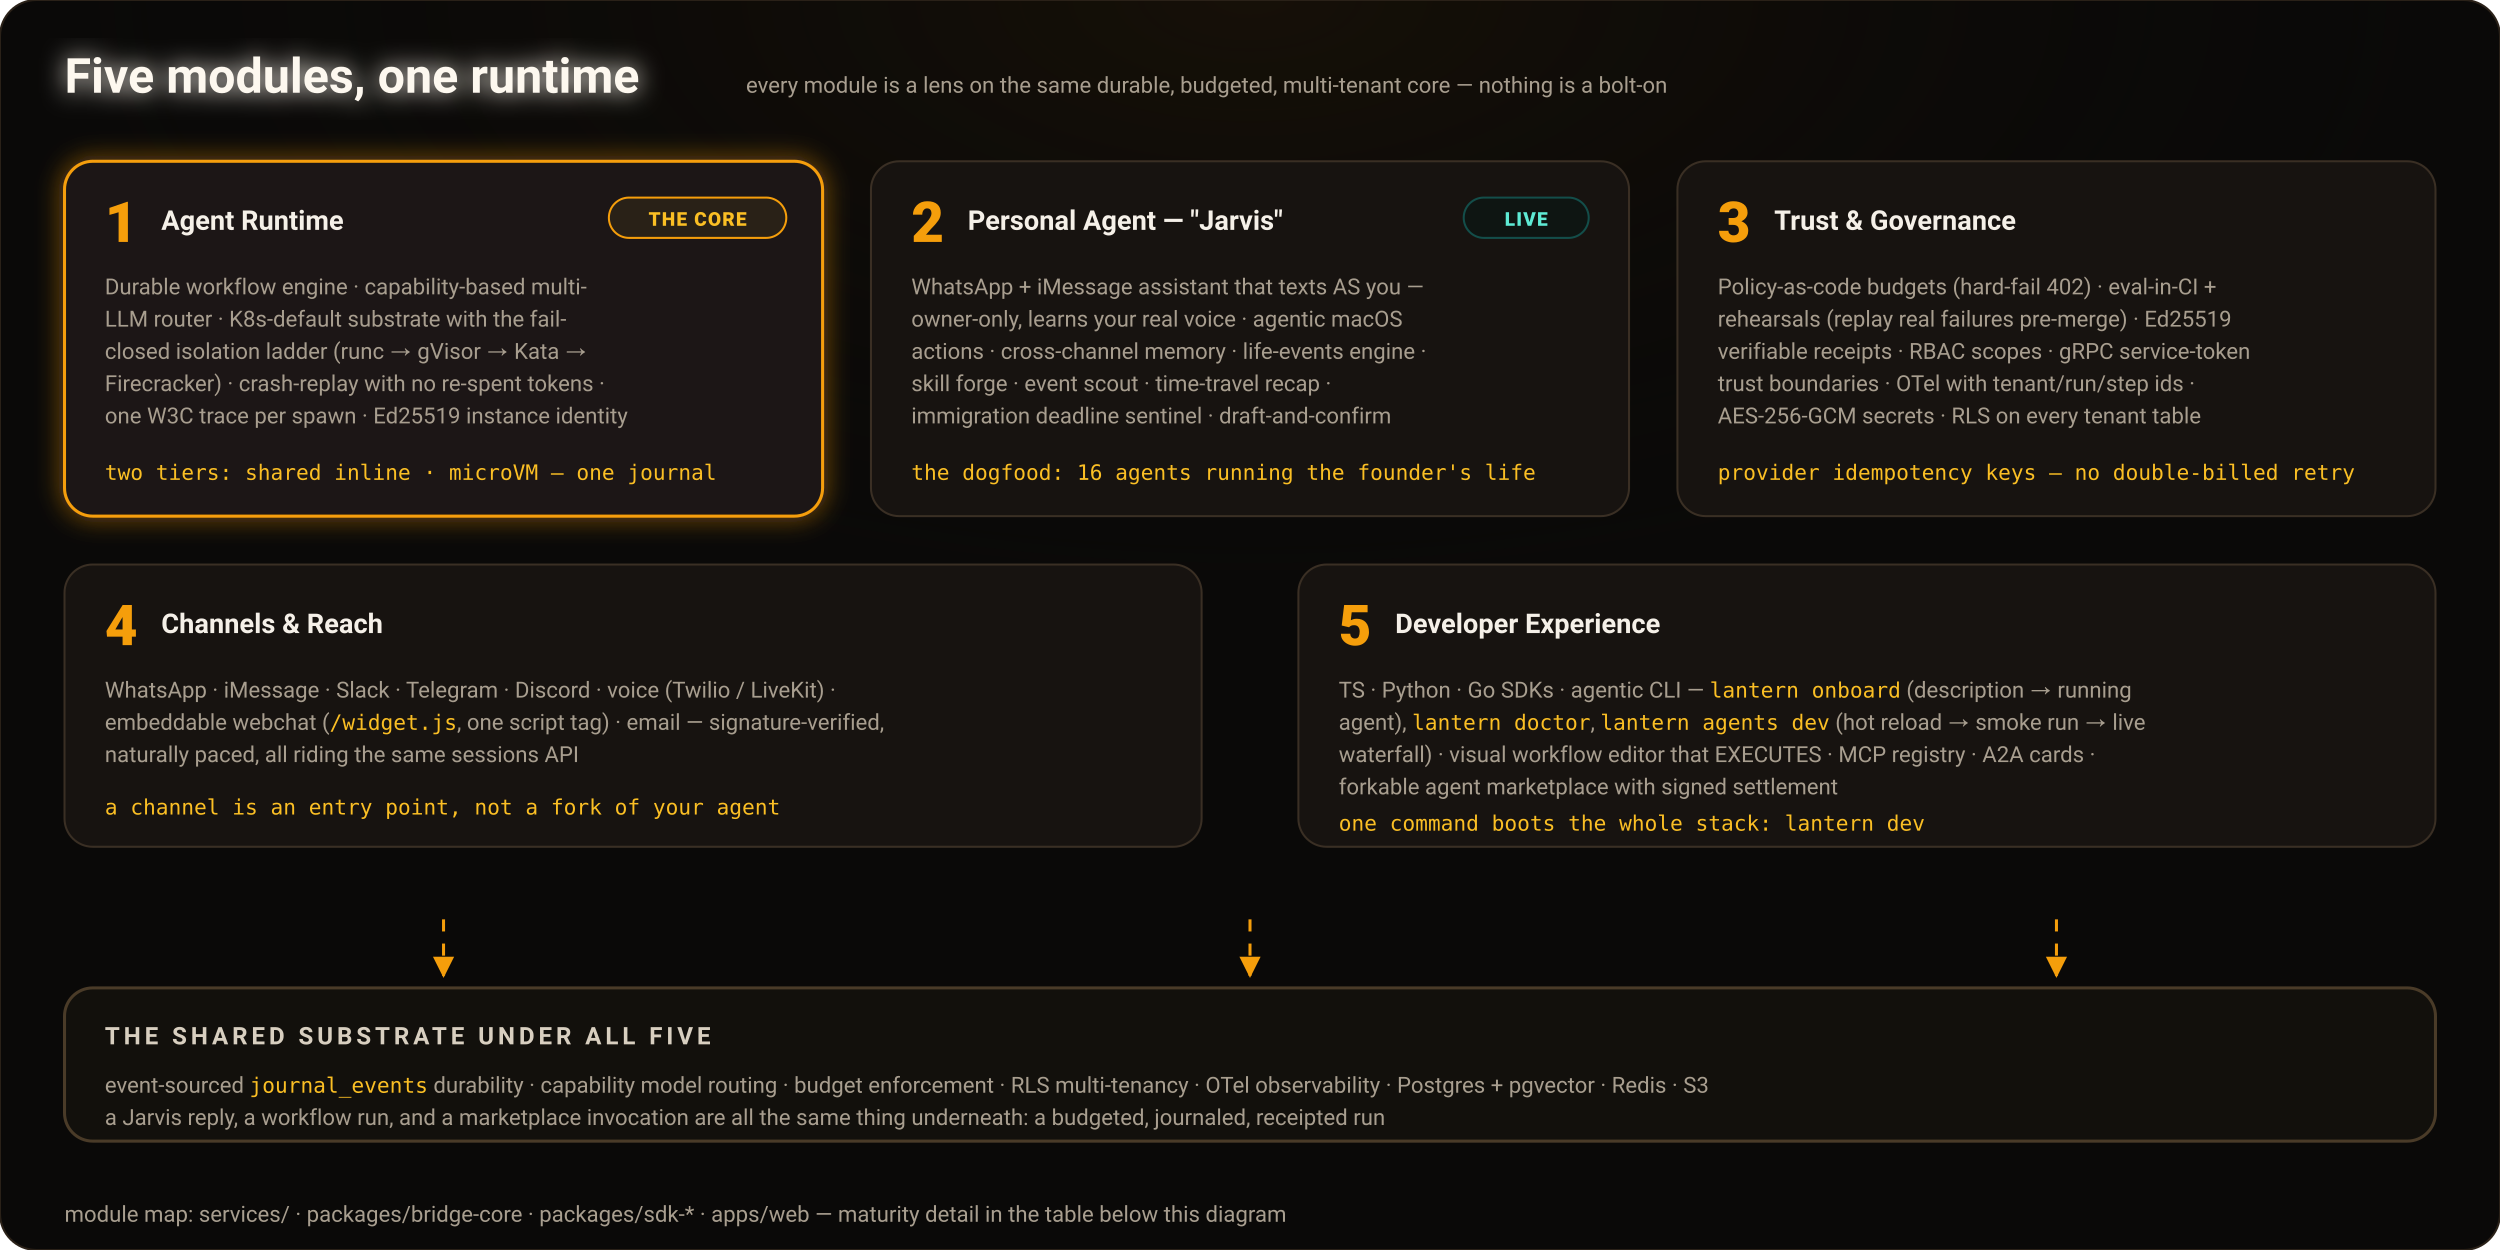
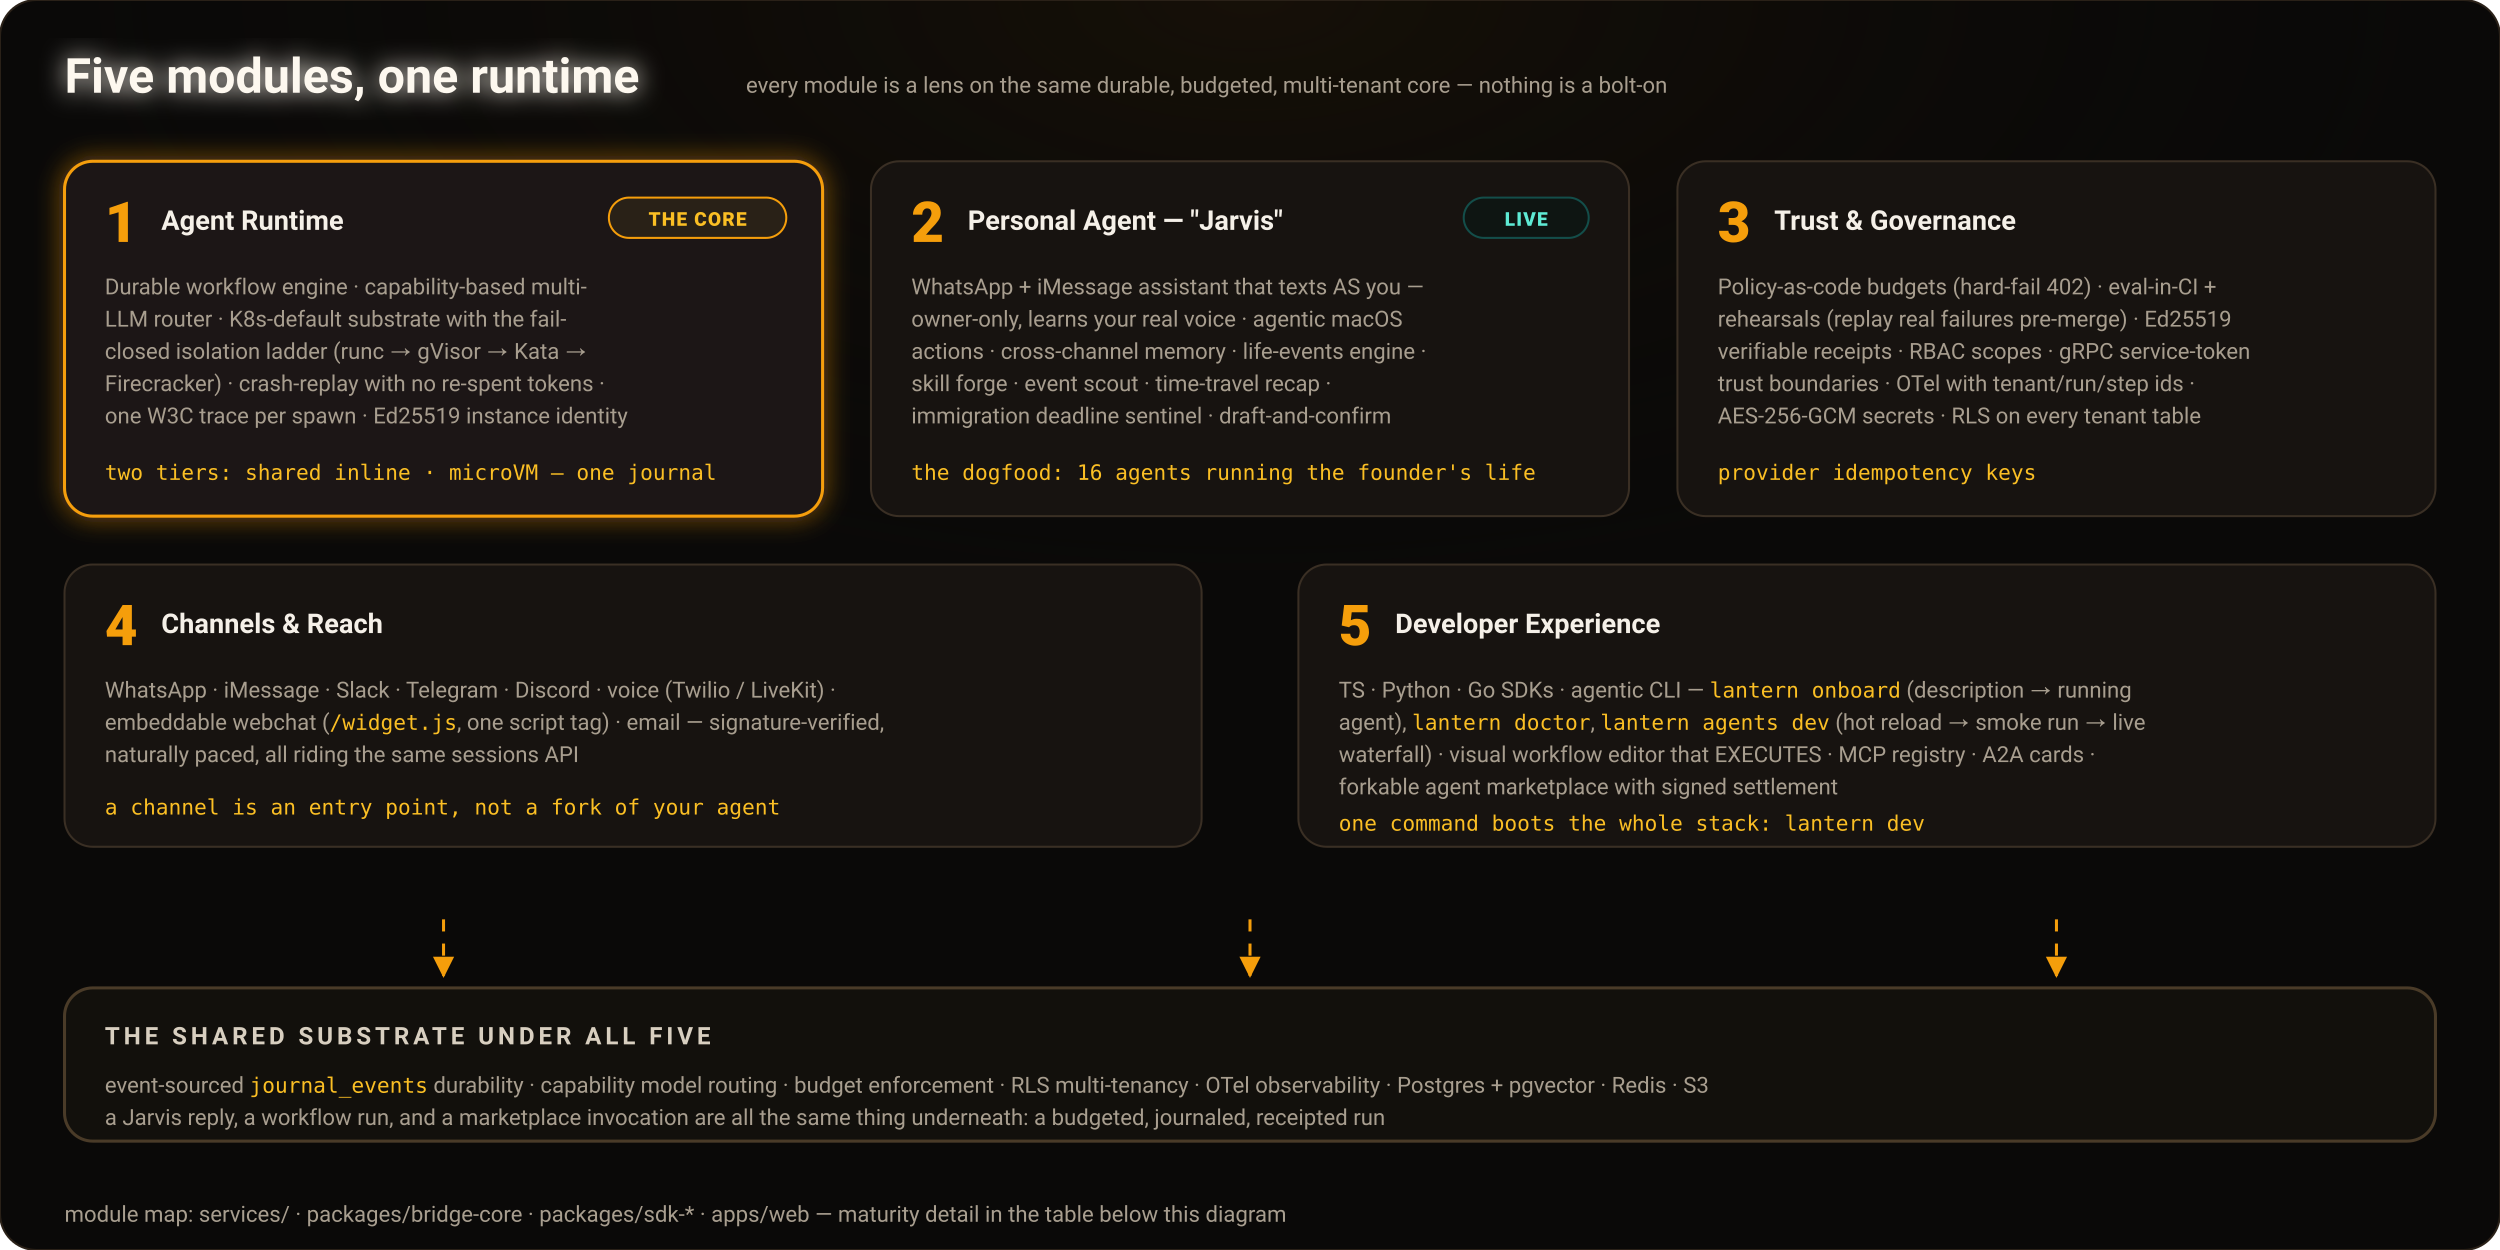
<svg xmlns="http://www.w3.org/2000/svg" width="1240" height="620" viewBox="0 0 1240 620" font-family="ui-sans-serif, system-ui, -apple-system, Segoe UI, Roboto, Helvetica, Arial, sans-serif" role="img" aria-label="Lantern's five modules — Agent Runtime, Personal Agent, Trust and Governance, Channels and Reach, Developer Experience — all running on one shared runtime substrate">
  <defs>
    <radialGradient id="mo-vign" cx="50%" cy="0%" r="90%">
      <stop offset="0%" stop-color="#201607" stop-opacity=".55" />
      <stop offset="55%" stop-color="#0a0908" stop-opacity="0" />
    </radialGradient>
    <filter id="mo-glow" x="-40%" y="-40%" width="180%" height="180%">
      <feGaussianBlur stdDeviation="6" result="b" />
      <feMerge>
        <feMergeNode in="b" />
        <feMergeNode in="SourceGraphic" />
      </feMerge>
    </filter>
    <marker id="mo-arrA" viewBox="0 0 10 10" refX="9" refY="5" markerWidth="7" markerHeight="7" orient="auto-start-reverse">
      <path d="M0 0 L10 5 L0 10 z" fill="#f59e0b" />
    </marker>
    <style>
      .t    { fill:#f5f0e8; }
      .sub  { fill:#a89e8f; font-size:11px; }
      .h    { fill:#fdf8ef; font-weight:700; }
      .code { fill:#fbbf24; font-size:10.5px; font-family:ui-monospace,SFMono-Regular,Menlo,monospace; }
      .mono { fill:#d8cfc0; font-size:10.5px; font-family:ui-monospace,SFMono-Regular,Menlo,monospace; }
      .band { fill:#d8cfc0; font-size:12px; font-weight:700; letter-spacing:.16em; }
      .num  { fill:#f59e0b; font-size:28px; font-weight:800; }
      .chip { font-size:9.5px; font-weight:800; letter-spacing:.06em; }
      .moflow { stroke-dasharray:6 6; animation:mo-dash 1.4s linear infinite; }
      @keyframes mo-dash { to { stroke-dashoffset:-24; } }
      @media (prefers-reduced-motion: reduce) { .moflow { animation:none; } }
    </style>
  </defs>
  <rect x="0" y="0" width="1240" height="620" rx="18" fill="#0a0908" />
  <rect x="0" y="0" width="1240" height="620" rx="18" fill="url(#mo-vign)" />
  <rect x="0" y="0" width="1240" height="620" rx="18" fill="none" stroke="#2a2118" />
  <text x="32" y="46" class="h" font-size="24" filter="url(#mo-glow)">Five modules, one runtime</text>
  <text x="370" y="46" class="sub" font-size="13">every module is a lens on the same durable, budgeted, multi-tenant core — nothing is a bolt-on</text>
  <g transform="translate(32,80)">
    <rect x="0" y="0" width="376" height="176" rx="14" fill="#1e1813" stroke="#f59e0b" stroke-width="1.5" filter="url(#mo-glow)" />
    <text x="20" y="40" class="num">1</text>
    <text x="48" y="34" class="t" font-size="13.5" font-weight="700">Agent Runtime</text>
    <rect x="270" y="18" width="88" height="20" rx="10" fill="#292117" stroke="#f59e0b" />
    <text x="314" y="32" text-anchor="middle" class="chip" fill="#fbbf24">THE CORE</text>
    <text x="20" y="66" class="sub">Durable workflow engine · capability-based multi-</text>
    <text x="20" y="82" class="sub">LLM router · K8s-default substrate with the fail-</text>
    <text x="20" y="98" class="sub">closed isolation ladder (runc → gVisor → Kata →</text>
    <text x="20" y="114" class="sub">Firecracker) · crash-replay with no re-spent tokens ·</text>
    <text x="20" y="130" class="sub">one W3C trace per spawn · Ed25519 instance identity</text>
    <text x="20" y="158" class="code">two tiers: shared inline · microVM — one journal</text>
    <rect x="400" y="0" width="376" height="176" rx="14" fill="#171310" stroke="#3a2f24" />
    <text x="420" y="40" class="num">2</text>
    <text x="448" y="34" class="t" font-size="13.5" font-weight="700">Personal Agent — "Jarvis"</text>
    <rect x="694" y="18" width="62" height="20" rx="10" fill="#0e1512" stroke="#134e4a" />
    <text x="725" y="32" text-anchor="middle" class="chip" fill="#5eead4">LIVE</text>
    <text x="420" y="66" class="sub">WhatsApp + iMessage assistant that texts AS you —</text>
    <text x="420" y="82" class="sub">owner-only, learns your real voice · agentic macOS</text>
    <text x="420" y="98" class="sub">actions · cross-channel memory · life-events engine ·</text>
    <text x="420" y="114" class="sub">skill forge · event scout · time-travel recap ·</text>
    <text x="420" y="130" class="sub">immigration deadline sentinel · draft-and-confirm</text>
    <text x="420" y="158" class="code">the dogfood: 16 agents running the founder's life</text>
    <rect x="800" y="0" width="376" height="176" rx="14" fill="#171310" stroke="#3a2f24" />
    <text x="820" y="40" class="num">3</text>
    <text x="848" y="34" class="t" font-size="13.5" font-weight="700">Trust &amp; Governance</text>
    <text x="820" y="66" class="sub">Policy-as-code budgets (hard-fail 402) · eval-in-CI +</text>
    <text x="820" y="82" class="sub">rehearsals (replay real failures pre-merge) · Ed25519</text>
    <text x="820" y="98" class="sub">verifiable receipts · RBAC scopes · gRPC service-token</text>
    <text x="820" y="114" class="sub">trust boundaries · OTel with tenant/run/step ids ·</text>
    <text x="820" y="130" class="sub">AES-256-GCM secrets · RLS on every tenant table</text>
-     <text x="820" y="158" class="code">provider idempotency keys — no double-billed retry</text>
+     <text x="820" y="158" class="code">provider idempotency keys</text>
  </g>
  <g transform="translate(32,280)">
    <rect x="0" y="0" width="564" height="140" rx="14" fill="#171310" stroke="#3a2f24" />
    <text x="20" y="40" class="num">4</text>
    <text x="48" y="34" class="t" font-size="13.5" font-weight="700">Channels &amp; Reach</text>
    <text x="20" y="66" class="sub">WhatsApp · iMessage · Slack · Telegram · Discord · voice (Twilio / LiveKit) ·</text>
    <text x="20" y="82" class="sub">embeddable webchat (<tspan class="code">/widget.js</tspan>, one script tag) · email — signature-verified,</text>
    <text x="20" y="98" class="sub">naturally paced, all riding the same sessions API</text>
    <text x="20" y="124" class="code">a channel is an entry point, not a fork of your agent</text>
    <rect x="612" y="0" width="564" height="140" rx="14" fill="#171310" stroke="#3a2f24" />
    <text x="632" y="40" class="num">5</text>
    <text x="660" y="34" class="t" font-size="13.5" font-weight="700">Developer Experience</text>
    <text x="632" y="66" class="sub">TS · Python · Go SDKs · agentic CLI — <tspan class="code">lantern onboard</tspan> (description → running</text>
    <text x="632" y="82" class="sub">agent), <tspan class="code">lantern doctor</tspan>, <tspan class="code">lantern agents dev</tspan> (hot reload → smoke run → live</text>
    <text x="632" y="98" class="sub">waterfall) · visual workflow editor that EXECUTES · MCP registry · A2A cards ·</text>
    <text x="632" y="114" class="sub">forkable agent marketplace with signed settlement</text>
    <text x="632" y="124" class="code" dy="8">one command boots the whole stack: lantern dev</text>
  </g>
  <path class="moflow" d="M 220 456 V 484" stroke="#f59e0b" stroke-width="1.5" fill="none" marker-end="url(#mo-arrA)" />
  <path class="moflow" d="M 620 456 V 484" stroke="#f59e0b" stroke-width="1.5" fill="none" marker-end="url(#mo-arrA)" />
  <path class="moflow" d="M 1020 456 V 484" stroke="#f59e0b" stroke-width="1.5" fill="none" marker-end="url(#mo-arrA)" />
  <g transform="translate(32,490)">
    <rect x="0" y="0" width="1176" height="76" rx="14" fill="#12100c" stroke="#4a3b28" stroke-width="1.5" />
    <text x="20" y="28" class="band" fill="#fbbf24" font-size="11">THE SHARED SUBSTRATE UNDER ALL FIVE</text>
    <text x="20" y="52" class="sub">event-sourced <tspan class="code">journal_events</tspan> durability · capability model routing · budget enforcement · RLS multi-tenancy · OTel observability · Postgres + pgvector · Redis · S3</text>
    <text x="20" y="68" class="sub">a Jarvis reply, a workflow run, and a marketplace invocation are all the same thing underneath: a budgeted, journaled, receipted run</text>
  </g>
  <text x="32" y="606" class="sub">module map: services/ · packages/bridge-core · packages/sdk-* · apps/web — maturity detail in the table below this diagram</text>
</svg>
